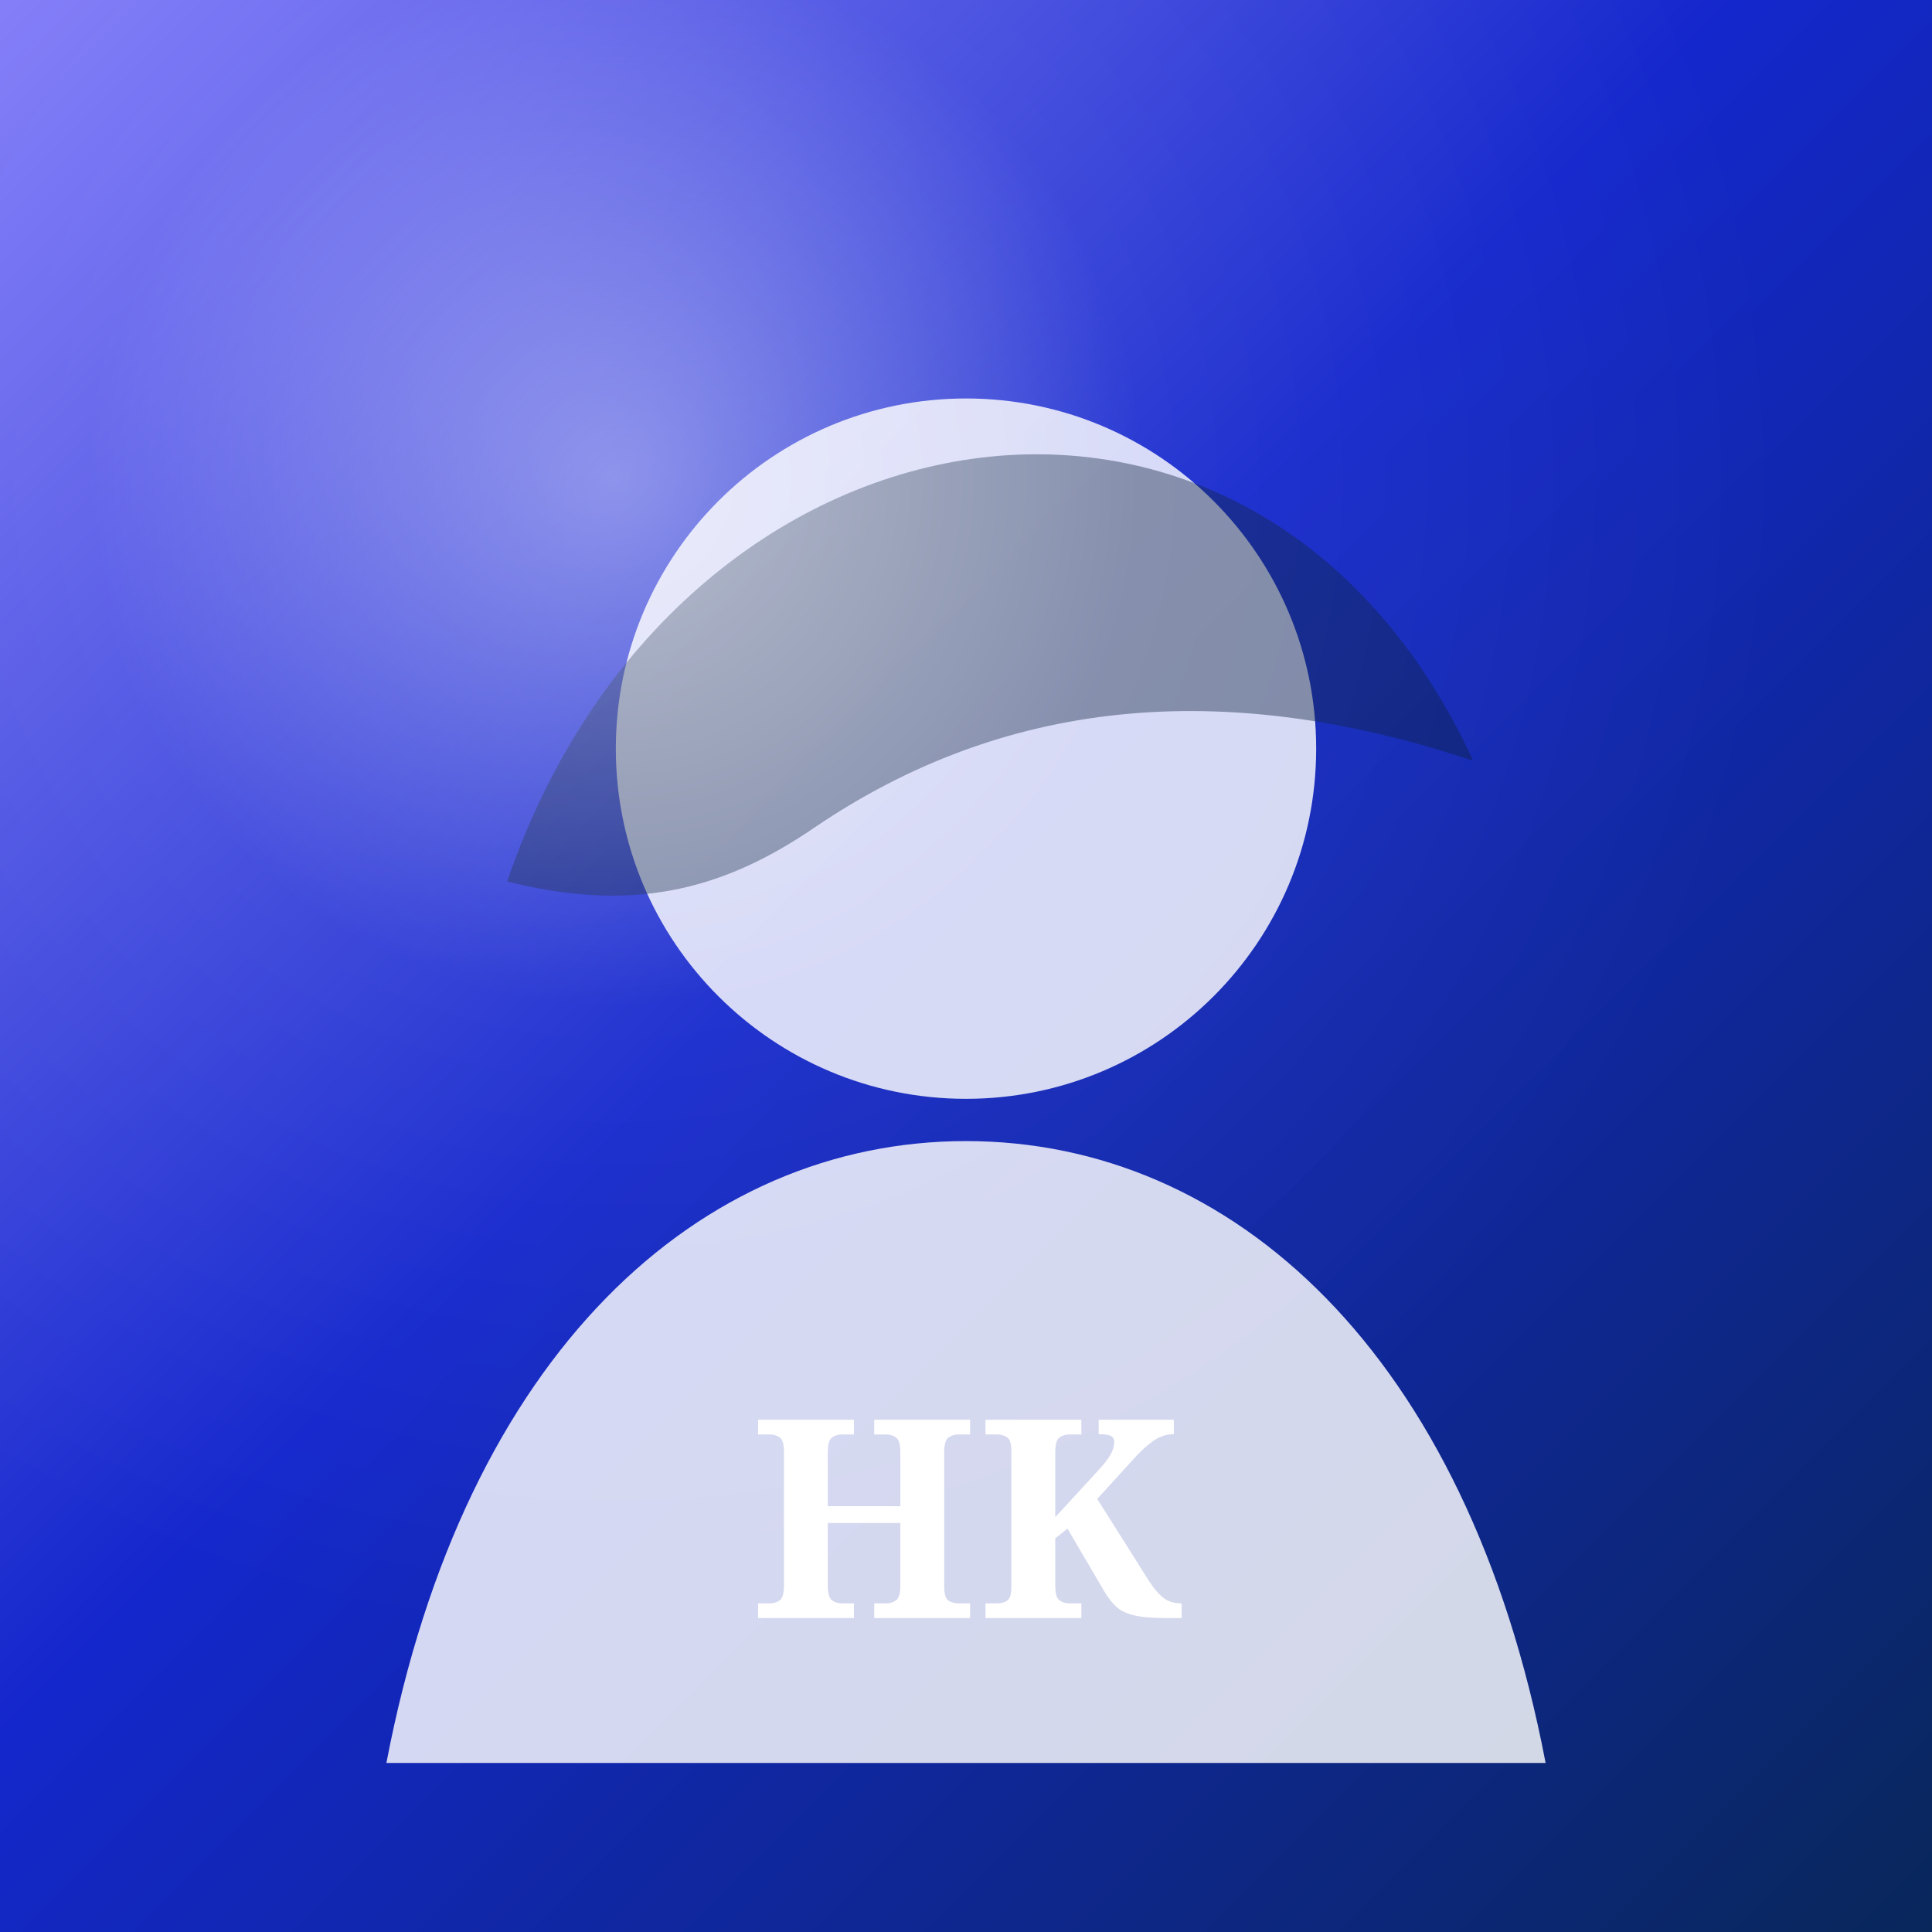
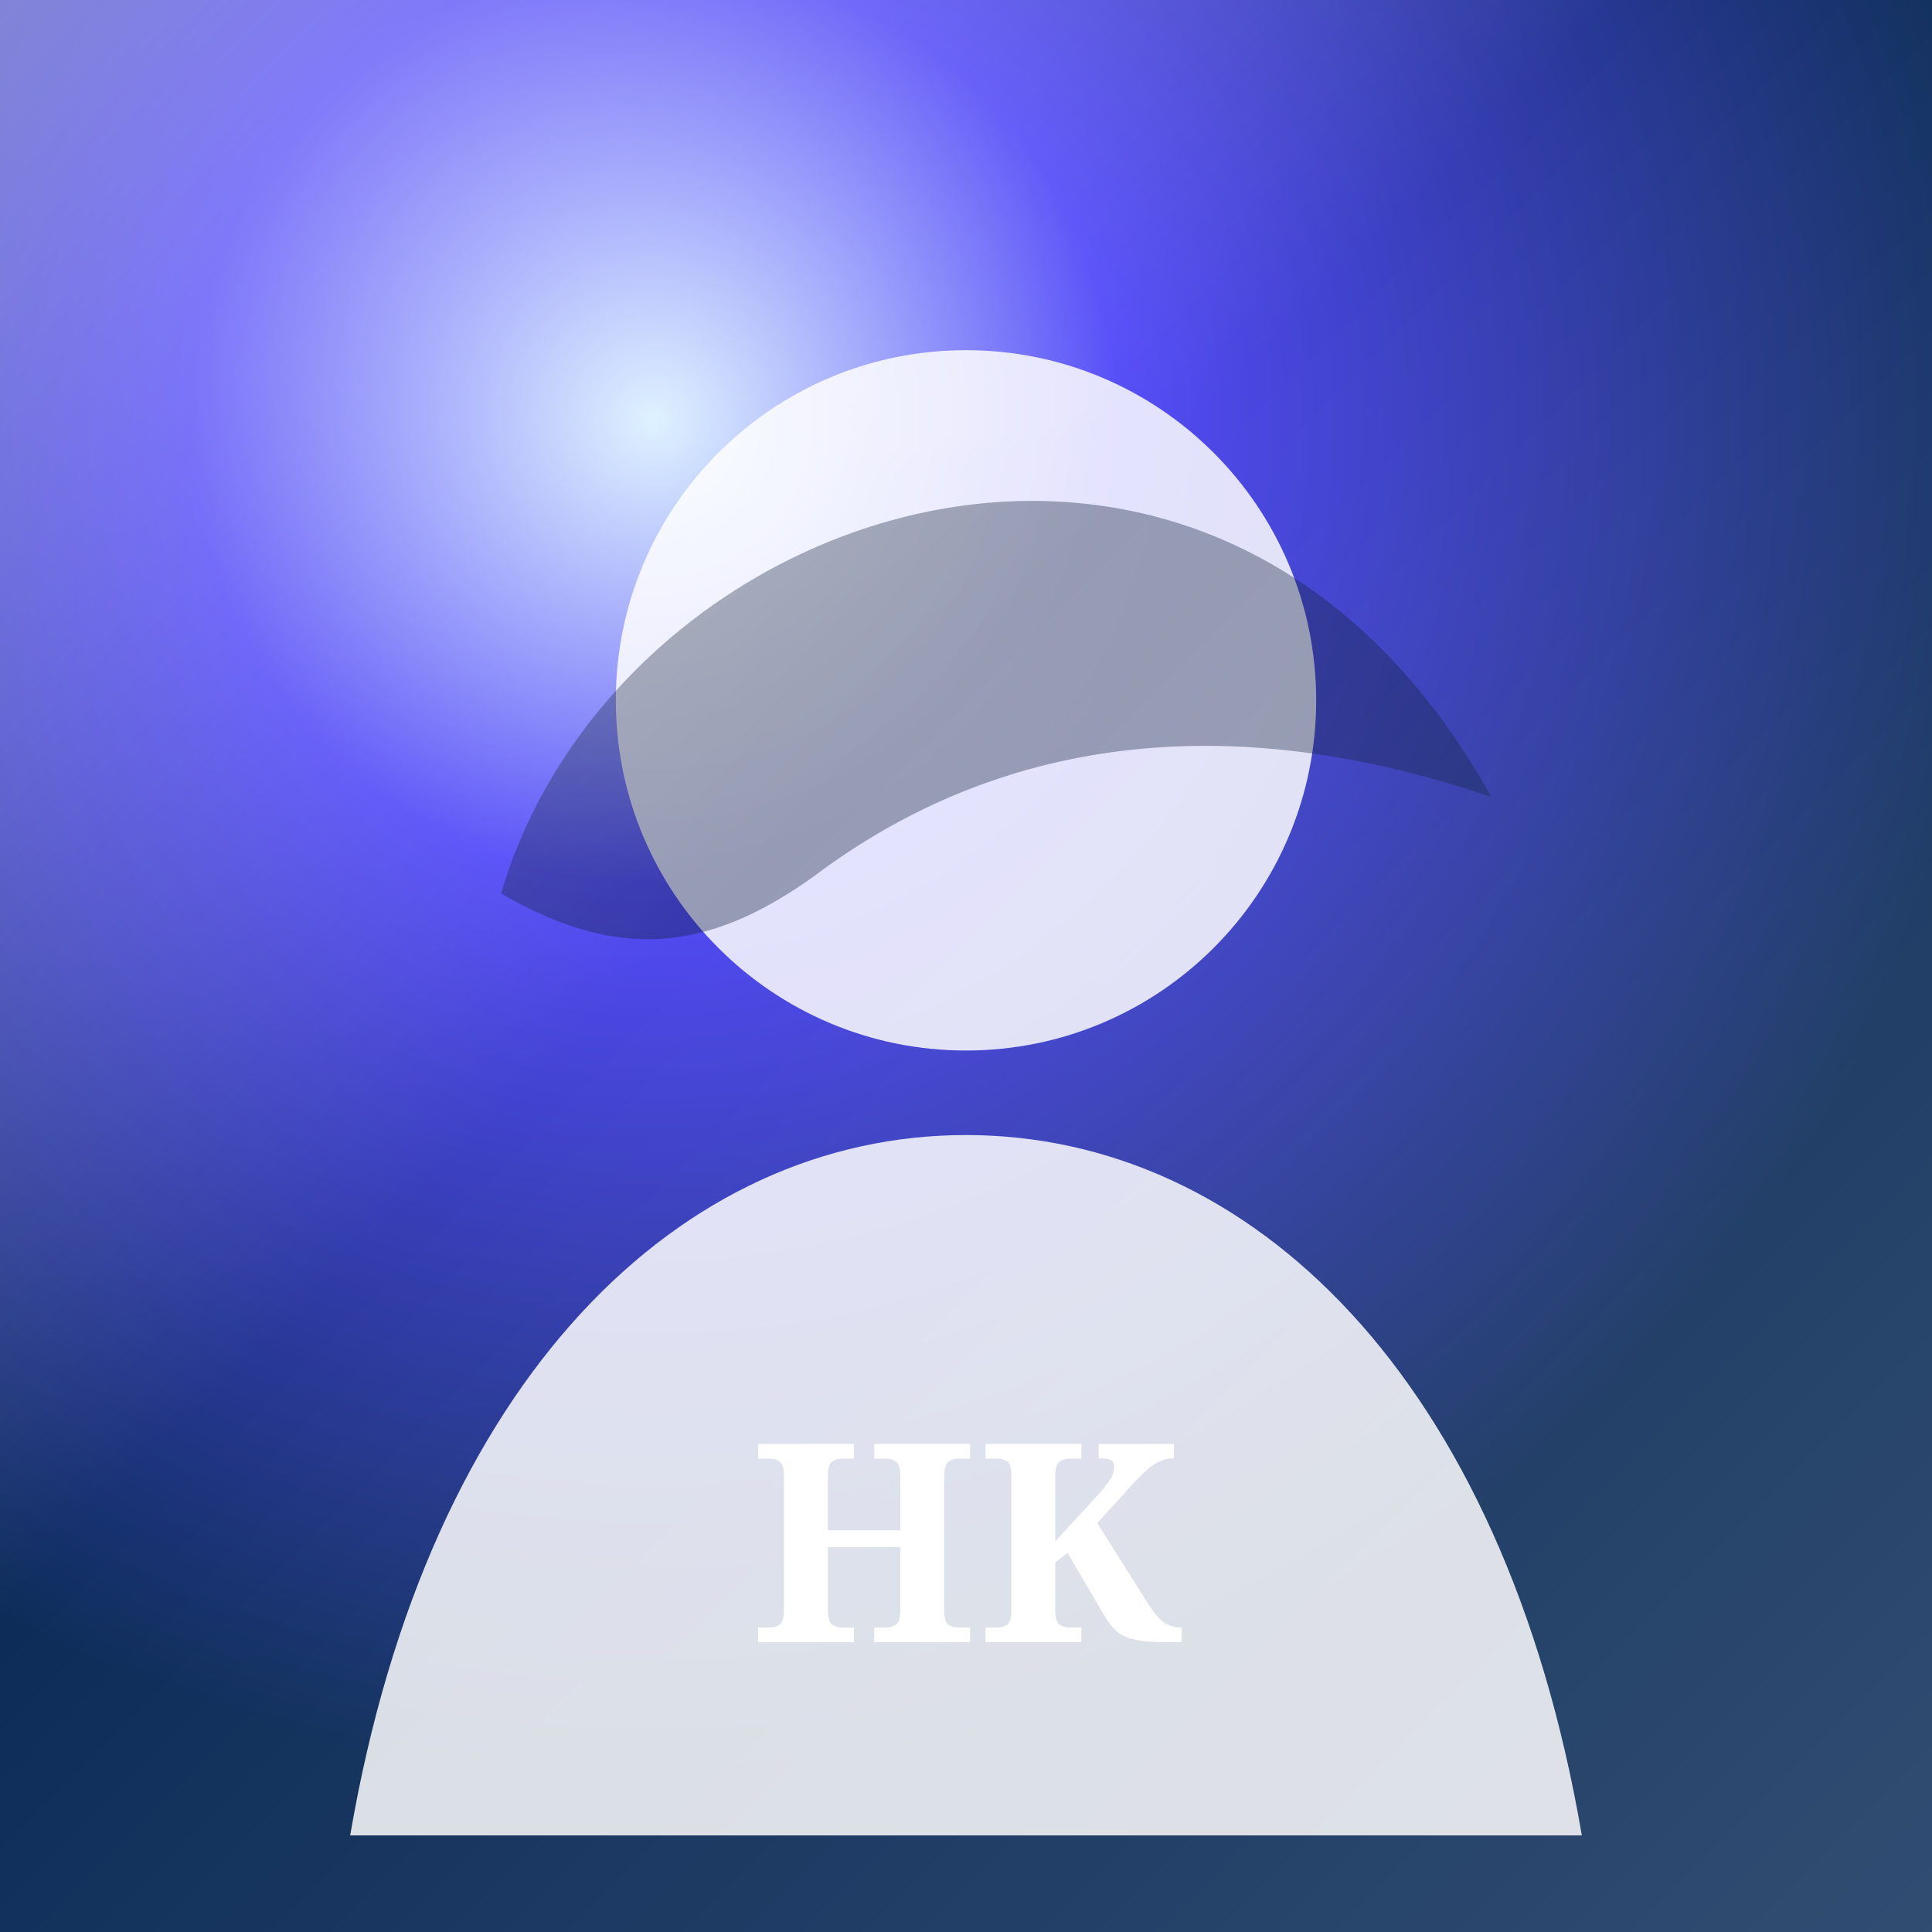
<svg xmlns="http://www.w3.org/2000/svg" width="320" height="320" viewBox="0 0 320 320">
  <defs>
-     <radialGradient id="shine" cx="32%" cy="25%" r="60%">
-       <stop offset="0%" stop-color="rgba(255,255,255,0.42)" />
-       <stop offset="45%" stop-color="rgba(255,255,255,0.06)" />
-       <stop offset="100%" stop-color="rgba(255,255,255,0)" />
+     <radialGradient id="r" cx="34%" cy="22%" r="70%">
+       <stop offset="0%" stop-color="#d9f0ff" />
+       <stop offset="34%" stop-color="hsl(243, 92%, 62%)" />
+       <stop offset="100%" stop-color="#052653" />
    </radialGradient>
-     <linearGradient id="g" x1="0" y1="0" x2="1" y2="1">
-       <stop offset="0%" stop-color="hsl(243, 92%, 73%)" />
-       <stop offset="45%" stop-color="hsl(234, 82%, 44%)" />
-       <stop offset="100%" stop-color="#09275a" />
+     <linearGradient id="shine" x1="0" y1="0" x2="1" y2="1">
+       <stop offset="0%" stop-color="rgba(255,255,255,.38)" />
+       <stop offset="42%" stop-color="rgba(255,255,255,.03)" />
+       <stop offset="100%" stop-color="rgba(255,255,255,.18)" />
    </linearGradient>
  </defs>
-   <rect width="320" height="320" fill="url(#g)" />
-   <circle cx="160" cy="124" r="58" fill="rgba(255,255,255,0.82)" />
-   <path d="M64 292c13-68 52-103 96-103s83 35 96 103" fill="rgba(255,255,255,0.82)" />
-   <path d="M84 146c28-82 124-98 160-20c-42-14-78-10-109 11c-16 11-31 14-51 9z" fill="rgba(7,27,60,0.42)" />
+   <rect width="320" height="320" fill="url(#r)" />
+   <circle cx="160" cy="116" r="58" fill="rgba(255,255,255,.84)" />
+   <path d="M58 304c13-76 55-116 102-116s89 40 102 116" fill="rgba(255,255,255,.84)" />
+   <path d="M83 148c19-65 118-99 164-16c-47-16-84-8-112 13c-18 13-33 14-52 3z" fill="rgba(4,21,48,.36)" />
  <rect width="320" height="320" fill="url(#shine)" />
-   <text x="160" y="268" text-anchor="middle" font-family="Georgia, serif" font-size="46" font-weight="700" fill="white">HK</text>
+   <text x="160" y="272" text-anchor="middle" font-family="Georgia,serif" font-size="46" font-weight="700" fill="white">HK</text>
</svg>
